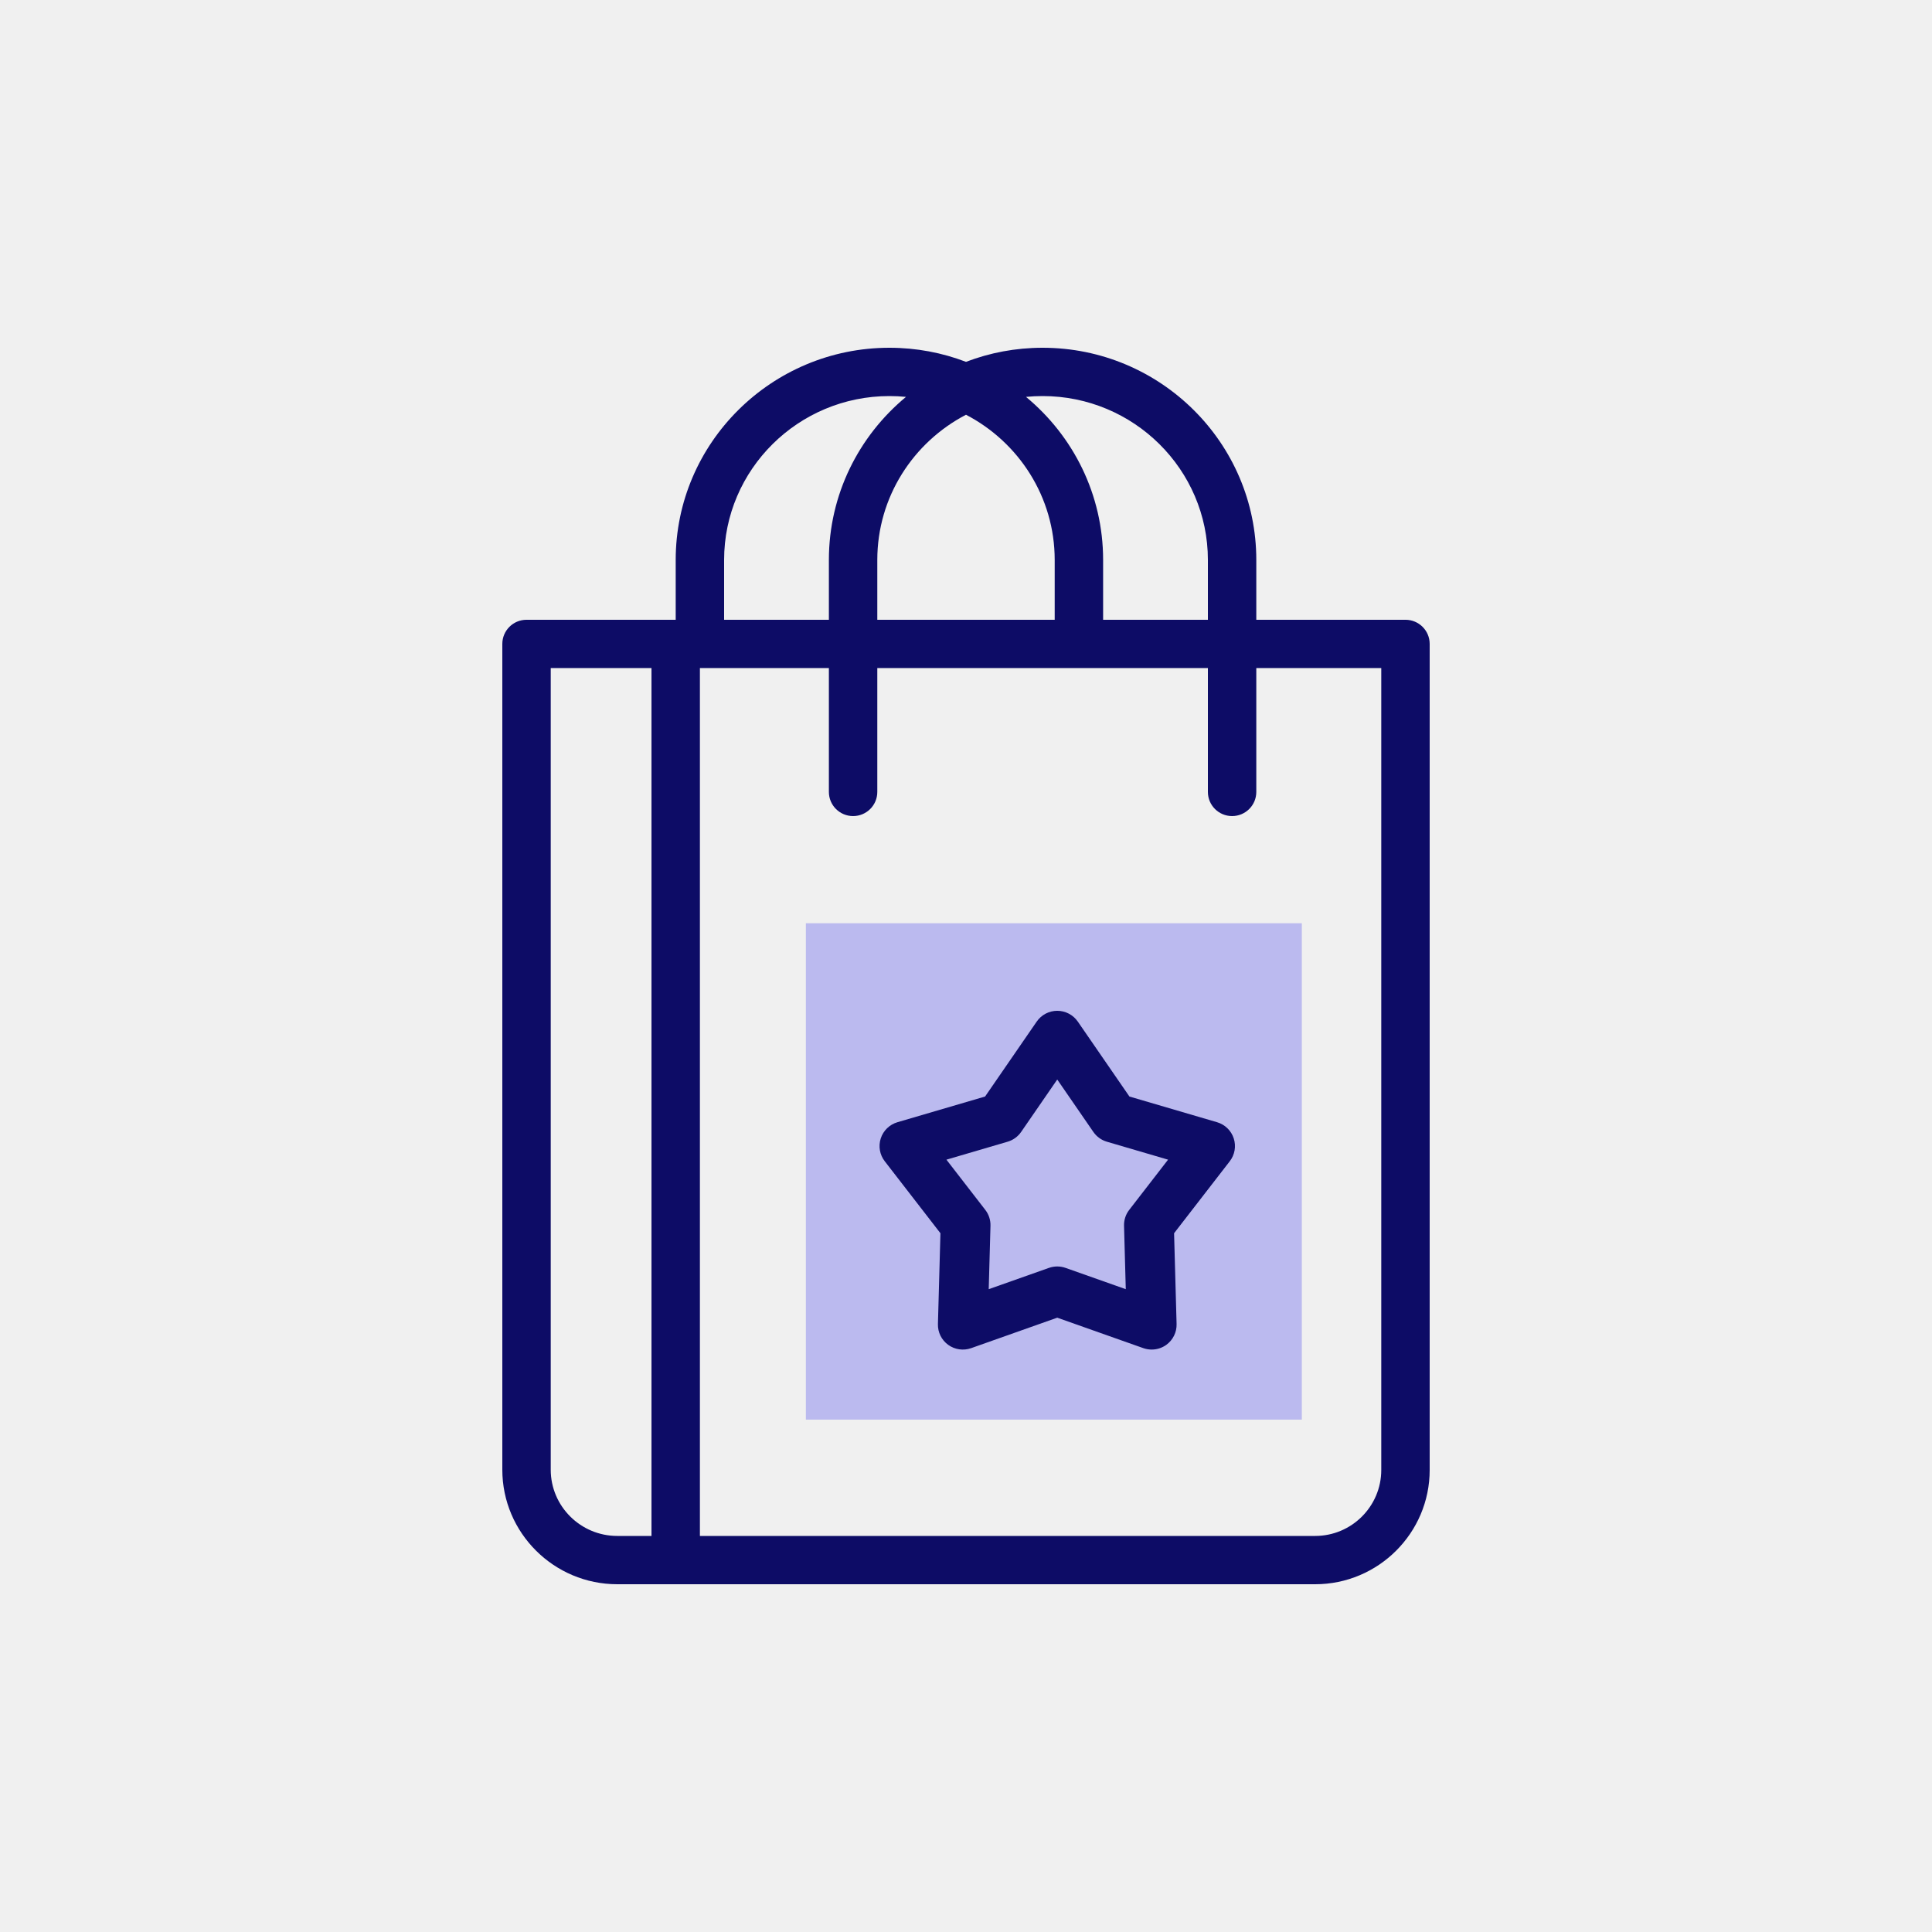
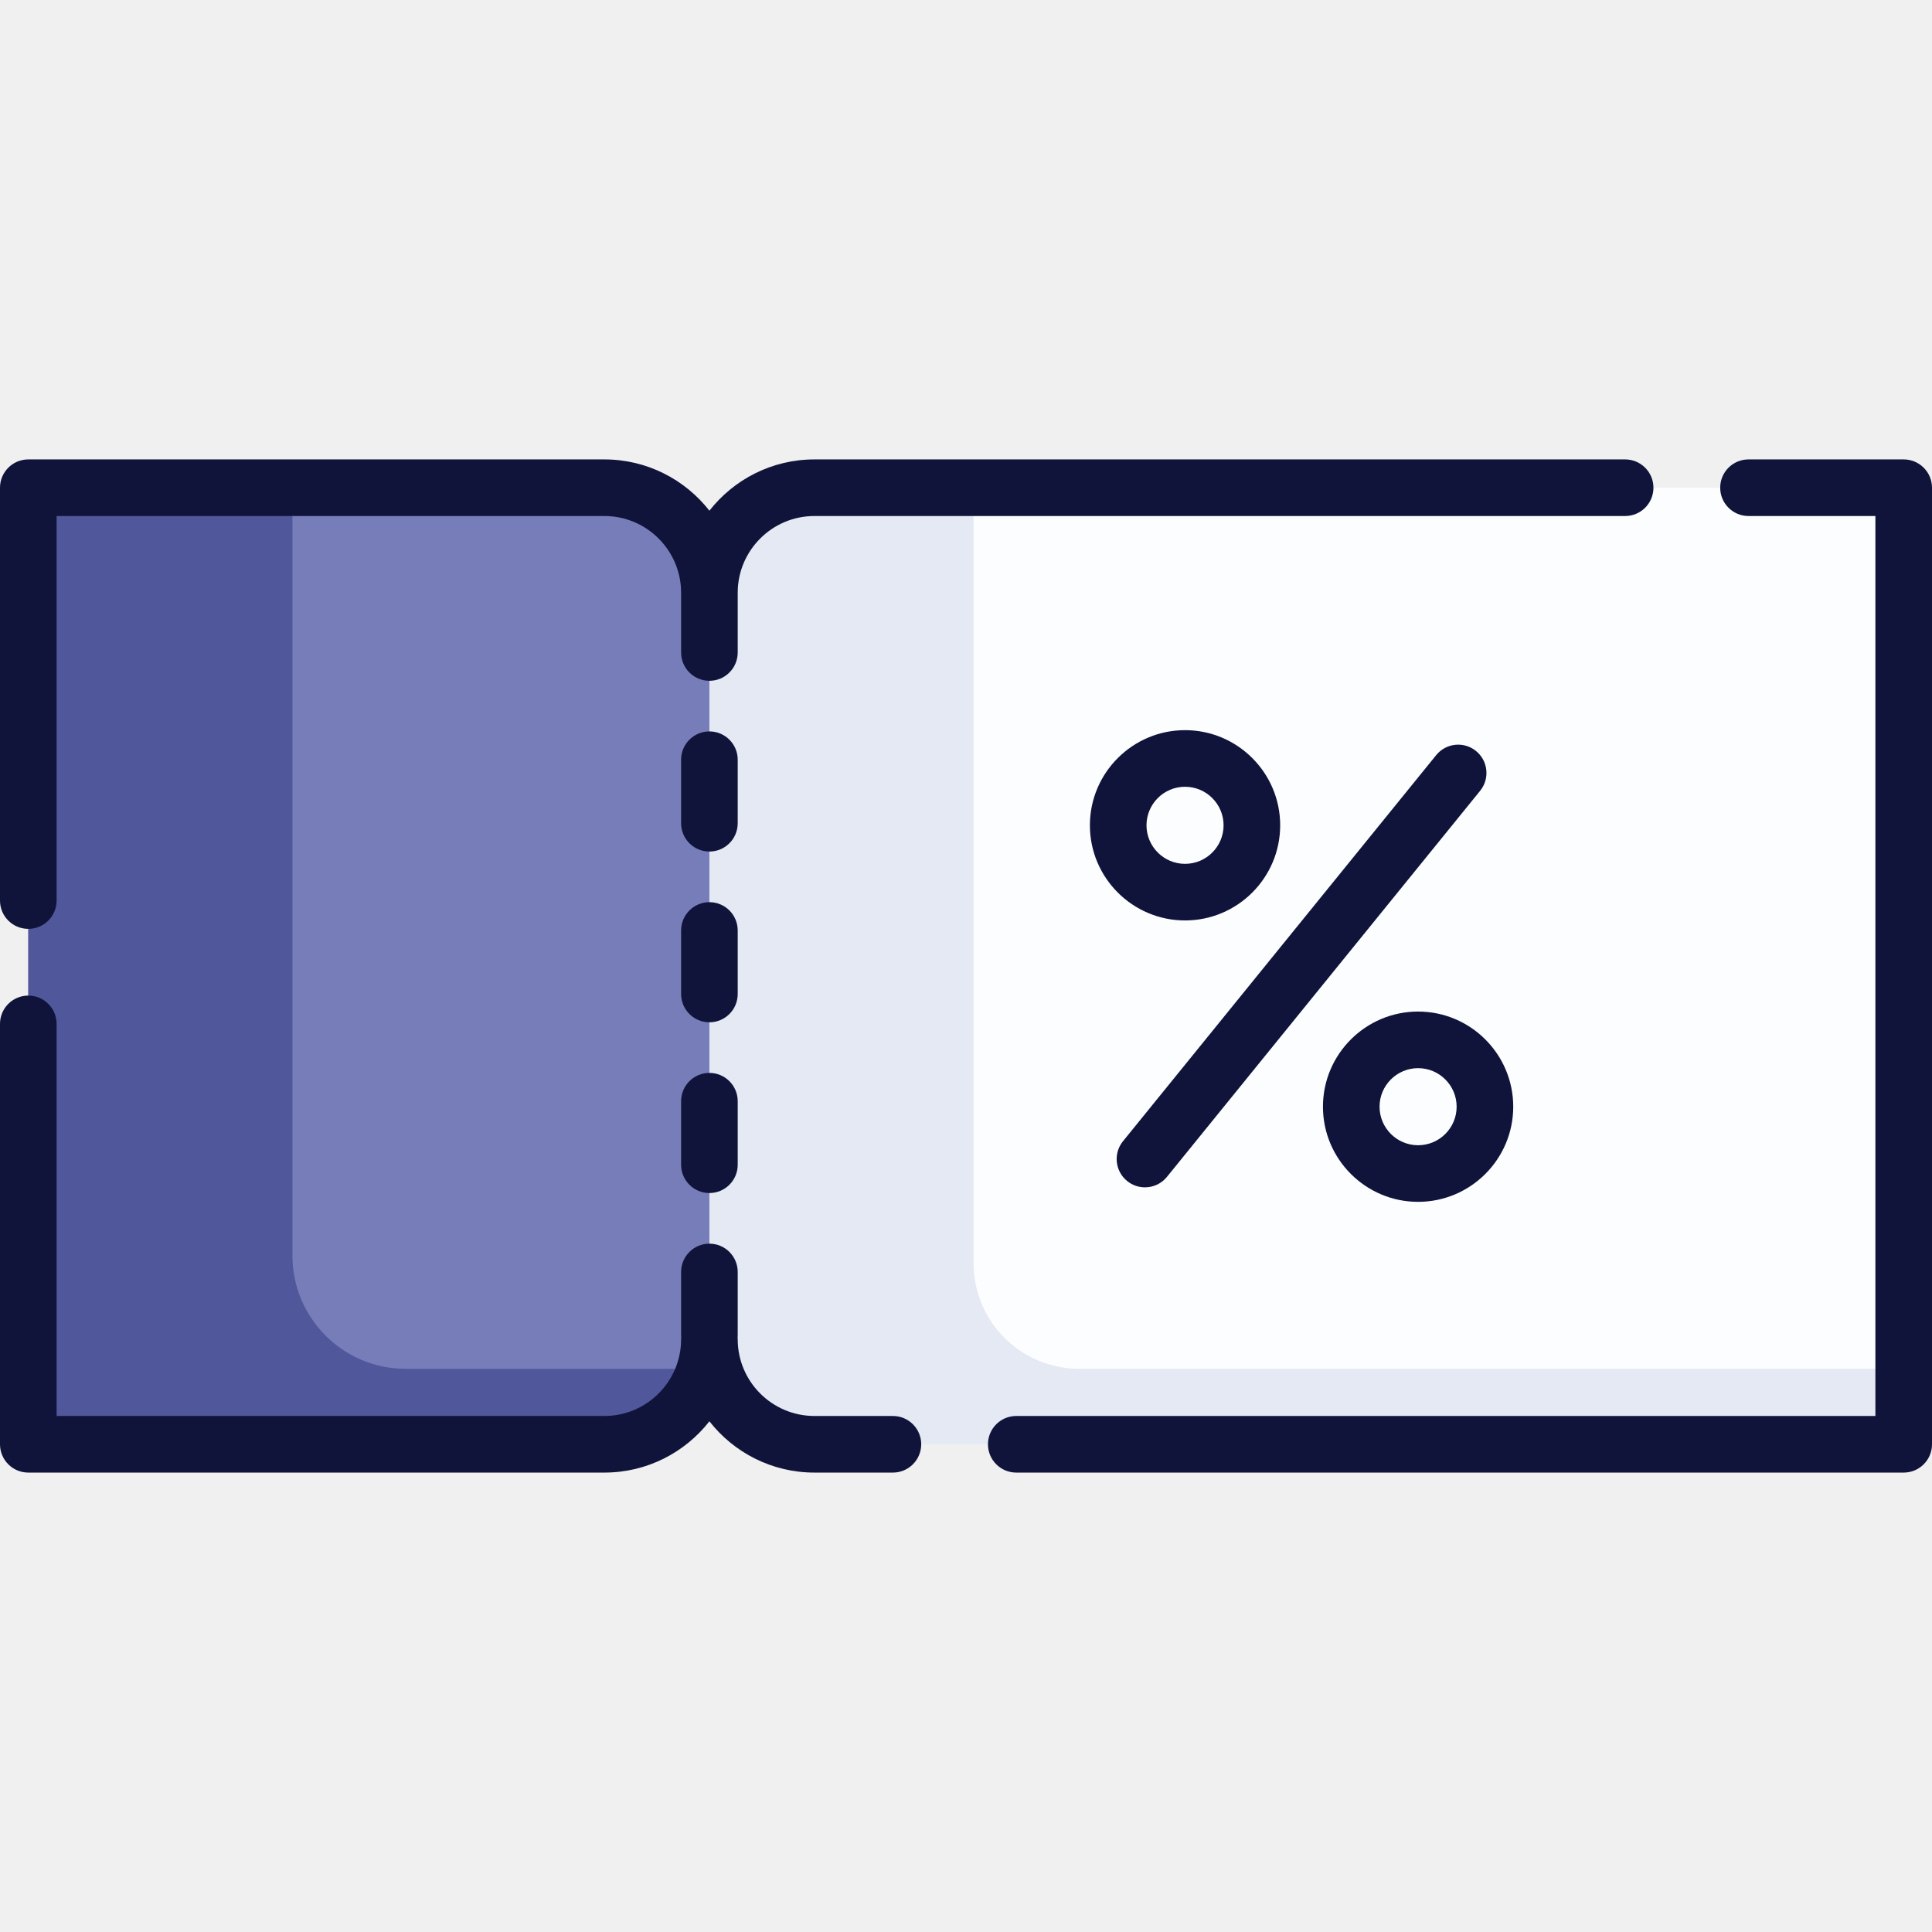
- <svg xmlns="http://www.w3.org/2000/svg" width="100" height="100" viewBox="0 0 100 100" fill="none">
-   <path d="M72.747 32.079H65.026V28.981C65.026 22.926 60.064 18 53.965 18C52.568 18 51.231 18.258 50 18.729C48.769 18.258 47.432 18 46.035 18C39.936 18 34.974 22.926 34.974 28.981V32.079H27.253C26.561 32.079 26 32.639 26 33.329V76.072C26 79.341 28.67 82 31.951 82H68.073C71.341 82 74 79.347 74 76.086V33.329C74 32.639 73.439 32.079 72.747 32.079V32.079ZM53.965 20.5C58.682 20.5 62.52 24.305 62.52 28.981V32.079H57.097V28.981C57.097 25.593 55.543 22.558 53.106 20.543C53.388 20.514 53.675 20.5 53.965 20.5V20.5ZM50 21.467C52.727 22.886 54.591 25.722 54.591 28.981V32.079H45.409V28.981C45.409 25.722 47.273 22.887 50 21.467V21.467ZM46.035 20.5C46.325 20.5 46.612 20.514 46.894 20.543C44.457 22.558 42.903 25.593 42.903 28.981V32.079H37.48V28.981C37.48 24.305 41.318 20.5 46.035 20.5ZM28.506 76.072V34.579H33.721V79.5H31.951C30.051 79.5 28.506 77.962 28.506 76.072ZM71.494 76.086C71.494 77.969 69.959 79.5 68.073 79.5H36.227V34.579H42.903V40.99C42.903 41.681 43.464 42.24 44.156 42.24C44.848 42.24 45.409 41.681 45.409 40.99V34.579H62.52V40.99C62.52 41.681 63.081 42.24 63.773 42.24C64.465 42.24 65.026 41.681 65.026 40.99V34.579H71.494V76.086Z" fill="#0D0C66" />
-   <path d="M41.712 47.787H67.382V73.48H41.712V47.787Z" fill="#BBBAEF" />
-   <path d="M59.611 69.853C59.466 69.853 59.321 69.829 59.18 69.78L54.723 68.203L50.267 69.78C49.866 69.921 49.421 69.857 49.077 69.608C48.733 69.358 48.535 68.956 48.547 68.532L48.677 63.832L45.794 60.106C45.534 59.77 45.457 59.327 45.588 58.923C45.72 58.519 46.043 58.206 46.451 58.086L50.988 56.756L53.661 52.876C53.901 52.527 54.299 52.319 54.723 52.319C55.148 52.319 55.545 52.528 55.786 52.876L58.459 56.756L62.995 58.086C63.404 58.206 63.727 58.519 63.858 58.923C63.99 59.327 63.913 59.77 63.653 60.106L60.77 63.832L60.9 68.532C60.912 68.956 60.713 69.358 60.37 69.608C60.146 69.77 59.88 69.853 59.611 69.853V69.853ZM54.723 65.552C54.869 65.552 55.015 65.577 55.154 65.626L58.27 66.728L58.18 63.445C58.172 63.148 58.266 62.858 58.448 62.624L60.459 60.024L57.292 59.095C57.008 59.012 56.761 58.833 56.593 58.59L54.723 55.876L52.853 58.59C52.685 58.833 52.438 59.012 52.154 59.095L48.987 60.024L50.999 62.624C51.181 62.858 51.275 63.149 51.267 63.445L51.176 66.728L54.292 65.626C54.432 65.577 54.578 65.552 54.723 65.552Z" fill="#0D0C66" />
+ <svg xmlns="http://www.w3.org/2000/svg" width="512" height="512" viewBox="0 0 512 512" fill="none">
+   <g clip-path="url(#clip0)">
+     <path d="M216 382.75H504.5V129.25H216C200.536 129.25 188 141.786 188 157.25V354.75C188 370.214 200.536 382.75 216 382.75Z" fill="#FCFDFF" />
+     <path d="M504.5 362.75V382.75H216C200.54 382.75 188 370.21 188 354.75V157.25C188 141.79 200.54 129.25 216 129.25H259.17C258.41 131.79 258 134.47 258 137.25V334.75C258 350.21 270.54 362.75 286 362.75H504.5Z" fill="#E4E9F3" />
+     <path d="M160 382.75H7.5V129.25H160C175.464 129.25 188 141.786 188 157.25V354.75C188 370.214 175.464 382.75 160 382.75Z" fill="#777DB9" />
+     <path d="M186.83 362.75C183.4 374.31 172.68 382.75 160 382.75H7.5V129.25H77.5V332.75C77.5 349.319 90.931 362.75 107.5 362.75H186.83Z" fill="#50579B" />
+     <path d="M7.5 246.16C11.643 246.16 15 242.803 15 238.66V136.75H160.17C171.38 136.75 180.5 145.87 180.5 157.08V172.917C180.5 177.06 183.857 180.417 188 180.417C192.143 180.417 195.5 177.06 195.5 172.917V157.08C195.5 145.87 204.62 136.75 215.83 136.75H430.68C434.823 136.75 438.18 133.393 438.18 129.25C438.18 125.107 434.823 121.75 430.68 121.75H215.83C204.541 121.75 194.473 127.072 188 135.338C181.527 127.072 171.459 121.75 160.17 121.75H7.5C3.357 121.75 0 125.107 0 129.25V238.66C0 242.803 3.357 246.16 7.5 246.16V246.16Z" fill="#10143A" />
+     <path d="M504.5 121.75H463.37C459.227 121.75 455.87 125.107 455.87 129.25C455.87 133.393 459.227 136.75 463.37 136.75H497V375.25H269.32C265.177 375.25 261.82 378.607 261.82 382.75C261.82 386.893 265.177 390.25 269.32 390.25H504.5C508.643 390.25 512 386.893 512 382.75V129.25C512 125.107 508.643 121.75 504.5 121.75Z" fill="#10143A" />
+     <path d="M236.63 375.25H215.83C204.62 375.25 195.5 366.13 195.5 354.92C195.5 354.751 195.486 354.585 195.475 354.419C195.486 354.252 195.5 354.087 195.5 353.918V337.084C195.5 332.941 192.143 329.584 188 329.584C183.857 329.584 180.5 332.941 180.5 337.084V353.918C180.5 354.087 180.514 354.253 180.525 354.419C180.514 354.586 180.5 354.751 180.5 354.92C180.5 366.13 171.38 375.25 160.17 375.25H15V271.34C15 267.197 11.643 263.84 7.5 263.84C3.357 263.84 0 267.197 0 271.34V382.75C0 386.893 3.357 390.25 7.5 390.25H160.17C171.459 390.25 181.527 384.928 188 376.662C194.473 384.928 204.541 390.25 215.83 390.25H236.63C240.773 390.25 244.13 386.893 244.13 382.75C244.13 378.607 240.772 375.25 236.63 375.25Z" fill="#10143A" />
+     <path d="M195.5 201.333C195.5 197.19 192.143 193.833 188 193.833C183.857 193.833 180.5 197.19 180.5 201.333V218.167C180.5 222.31 183.857 225.667 188 225.667C192.143 225.667 195.5 222.31 195.5 218.167V201.333Z" fill="#10143A" />
+     <path d="M195.5 246.583C195.5 242.44 192.143 239.083 188 239.083C183.857 239.083 180.5 242.44 180.5 246.583V263.417C180.5 267.56 183.857 270.917 188 270.917C192.143 270.917 195.5 267.56 195.5 263.417V246.583Z" fill="#10143A" />
+     <path d="M188 284.333C183.857 284.333 180.5 287.69 180.5 291.833V308.667C180.5 312.81 183.857 316.167 188 316.167C192.143 316.167 195.5 312.81 195.5 308.667V291.833C195.5 287.69 192.143 284.333 188 284.333Z" fill="#10143A" />
+     <path d="M298.704 312.982C300.094 314.11 301.764 314.658 303.424 314.658C305.607 314.658 307.772 313.71 309.253 311.883L392.252 209.567C394.861 206.35 394.369 201.628 391.152 199.018C387.935 196.406 383.212 196.9 380.603 200.118L297.604 302.434C294.995 305.65 295.487 310.373 298.704 312.982V312.982Z" fill="#10143A" />
+     <path d="M339.261 218.714C339.261 204.811 327.95 193.5 314.047 193.5C300.144 193.5 288.833 204.811 288.833 218.714C288.833 232.616 300.144 243.927 314.047 243.927C327.95 243.927 339.261 232.616 339.261 218.714ZM303.833 218.714C303.833 213.082 308.415 208.5 314.047 208.5C319.679 208.5 324.261 213.082 324.261 218.714C324.261 224.346 319.679 228.927 314.047 228.927C308.415 228.927 303.833 224.346 303.833 218.714Z" fill="#10143A" />
+     <path d="M375.81 318.5C389.712 318.5 401.023 307.189 401.023 293.286C401.023 279.384 389.712 268.073 375.81 268.073C361.907 268.073 350.596 279.384 350.596 293.286C350.596 307.189 361.906 318.5 375.81 318.5ZM375.81 283.073C381.442 283.073 386.023 287.654 386.023 293.286C386.023 298.918 381.441 303.5 375.81 303.5C370.179 303.5 365.596 298.918 365.596 293.286C365.596 287.654 370.178 283.073 375.81 283.073Z" fill="#10143A" />
+   </g>
+   <defs>
+     <clipPath id="clip0">
+       <rect width="512" height="512" fill="white" />
+     </clipPath>
+   </defs>
</svg>
